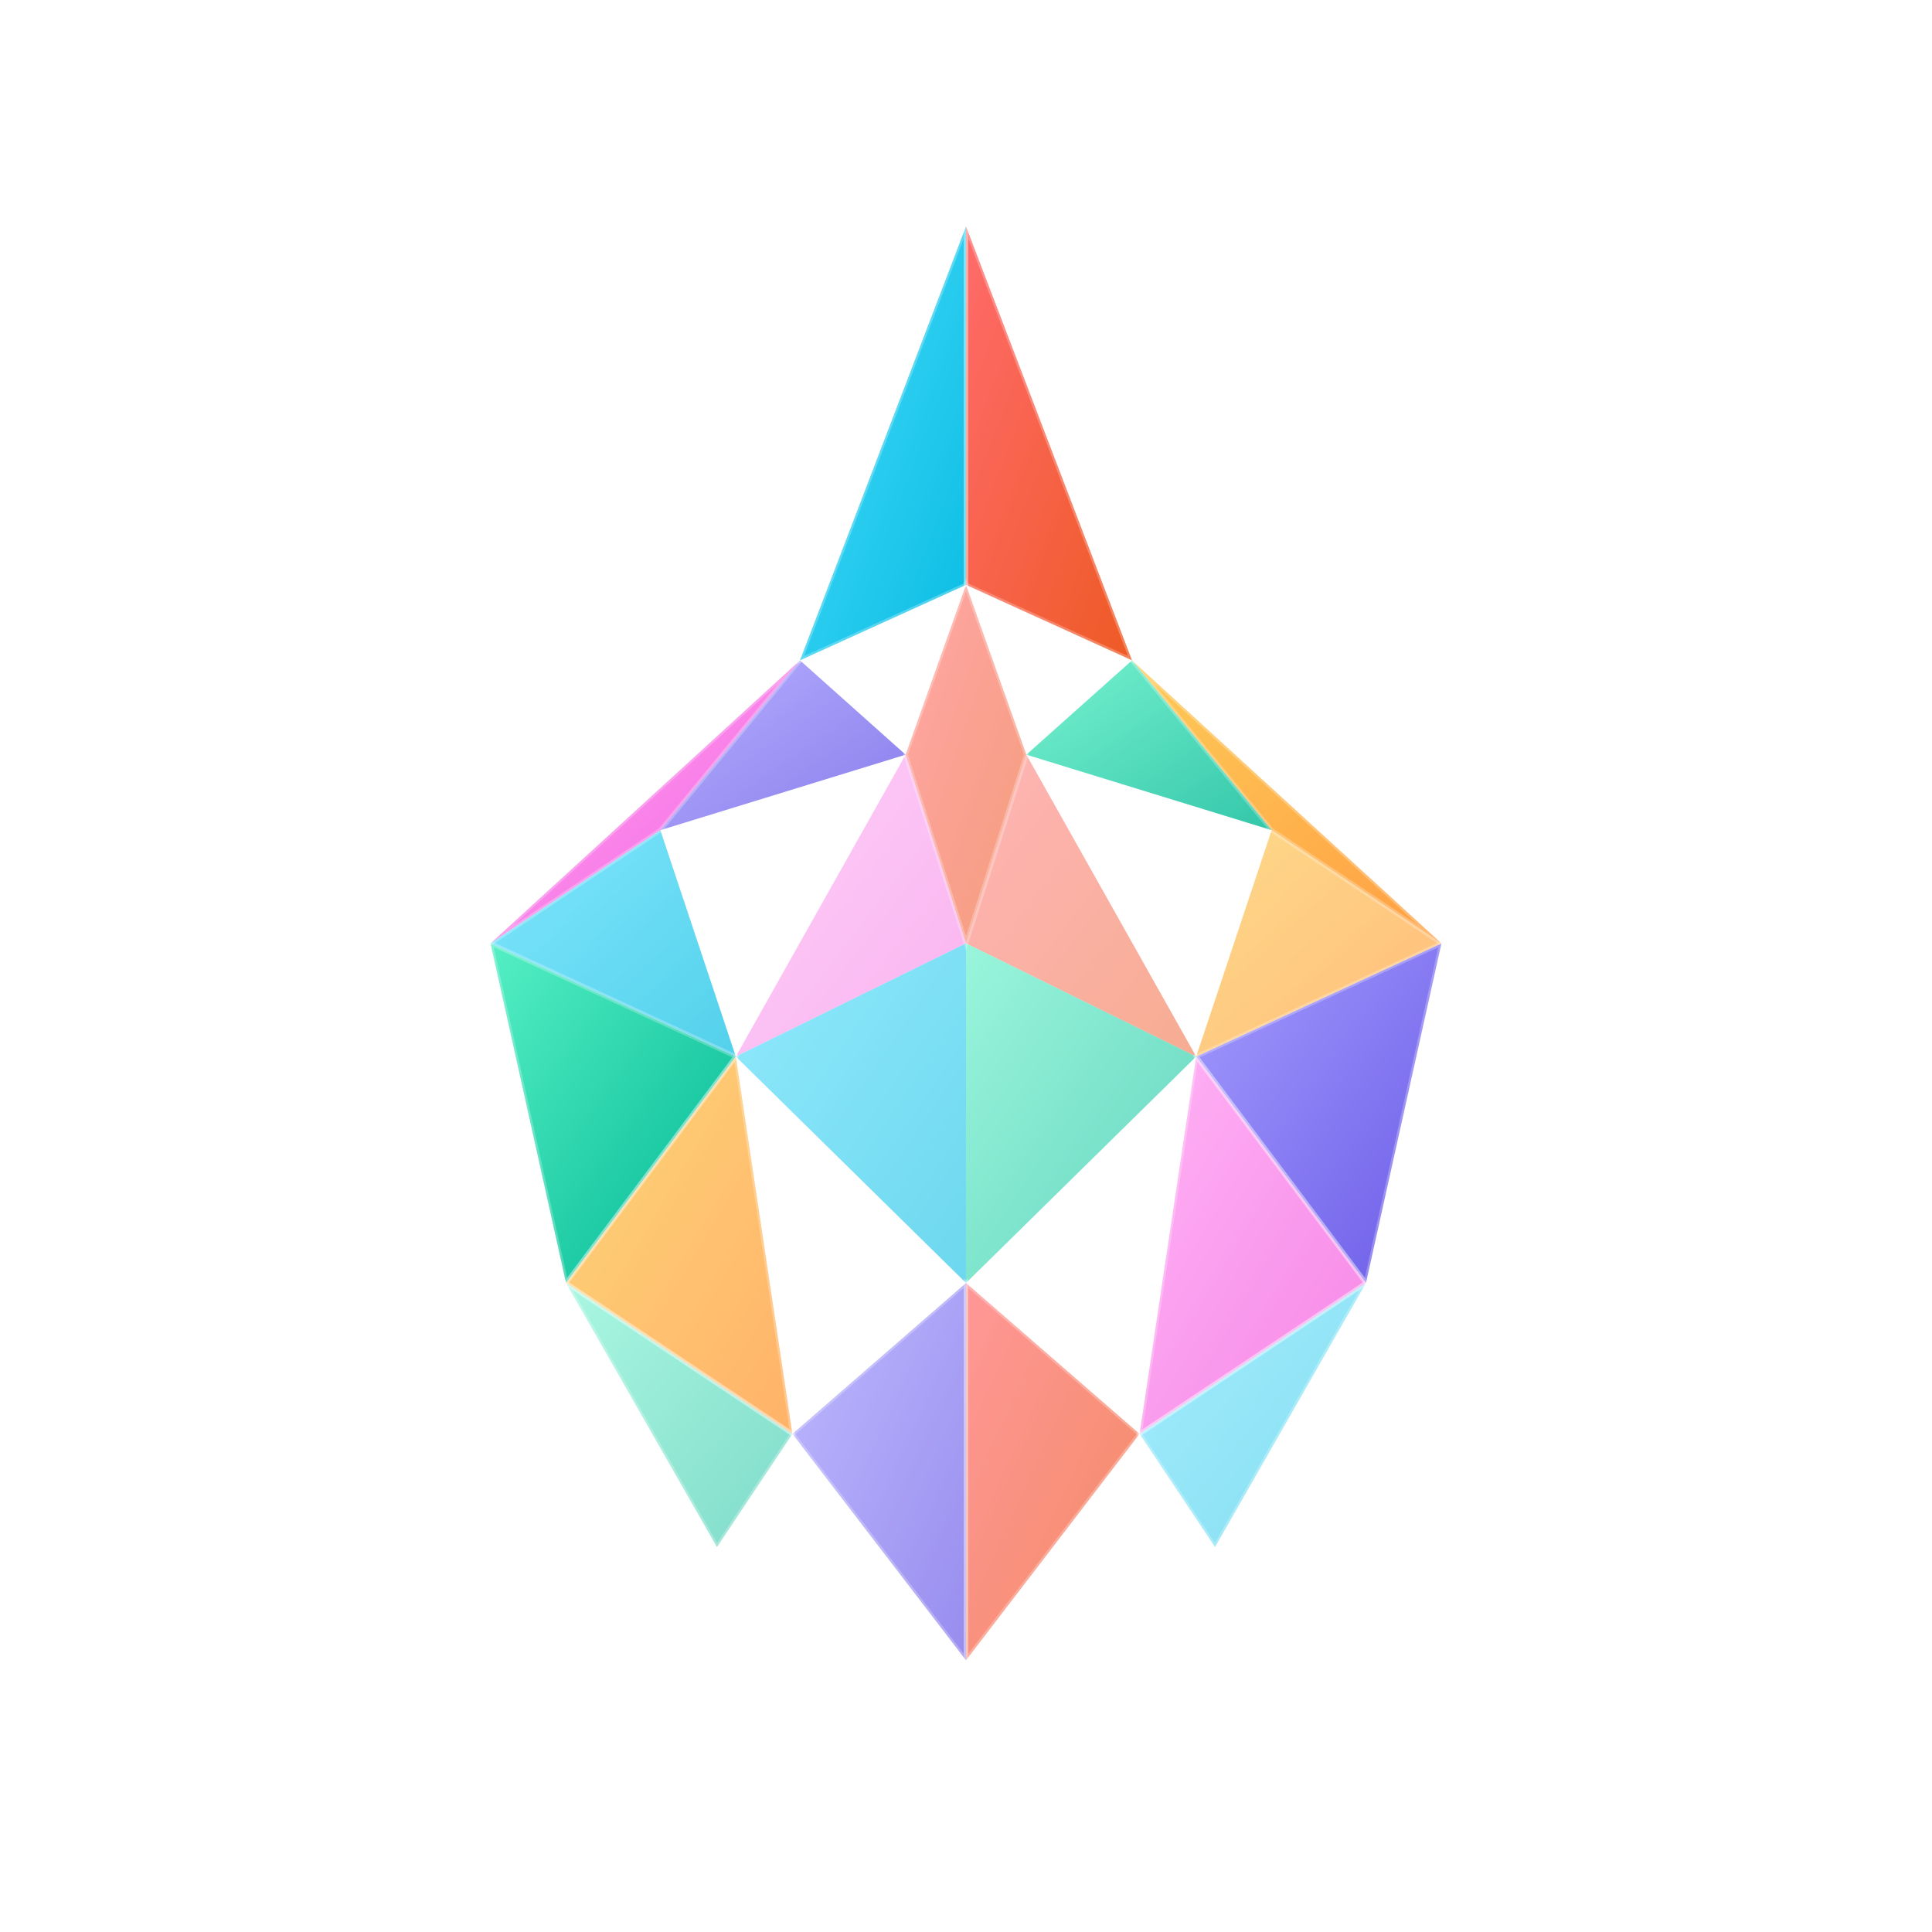
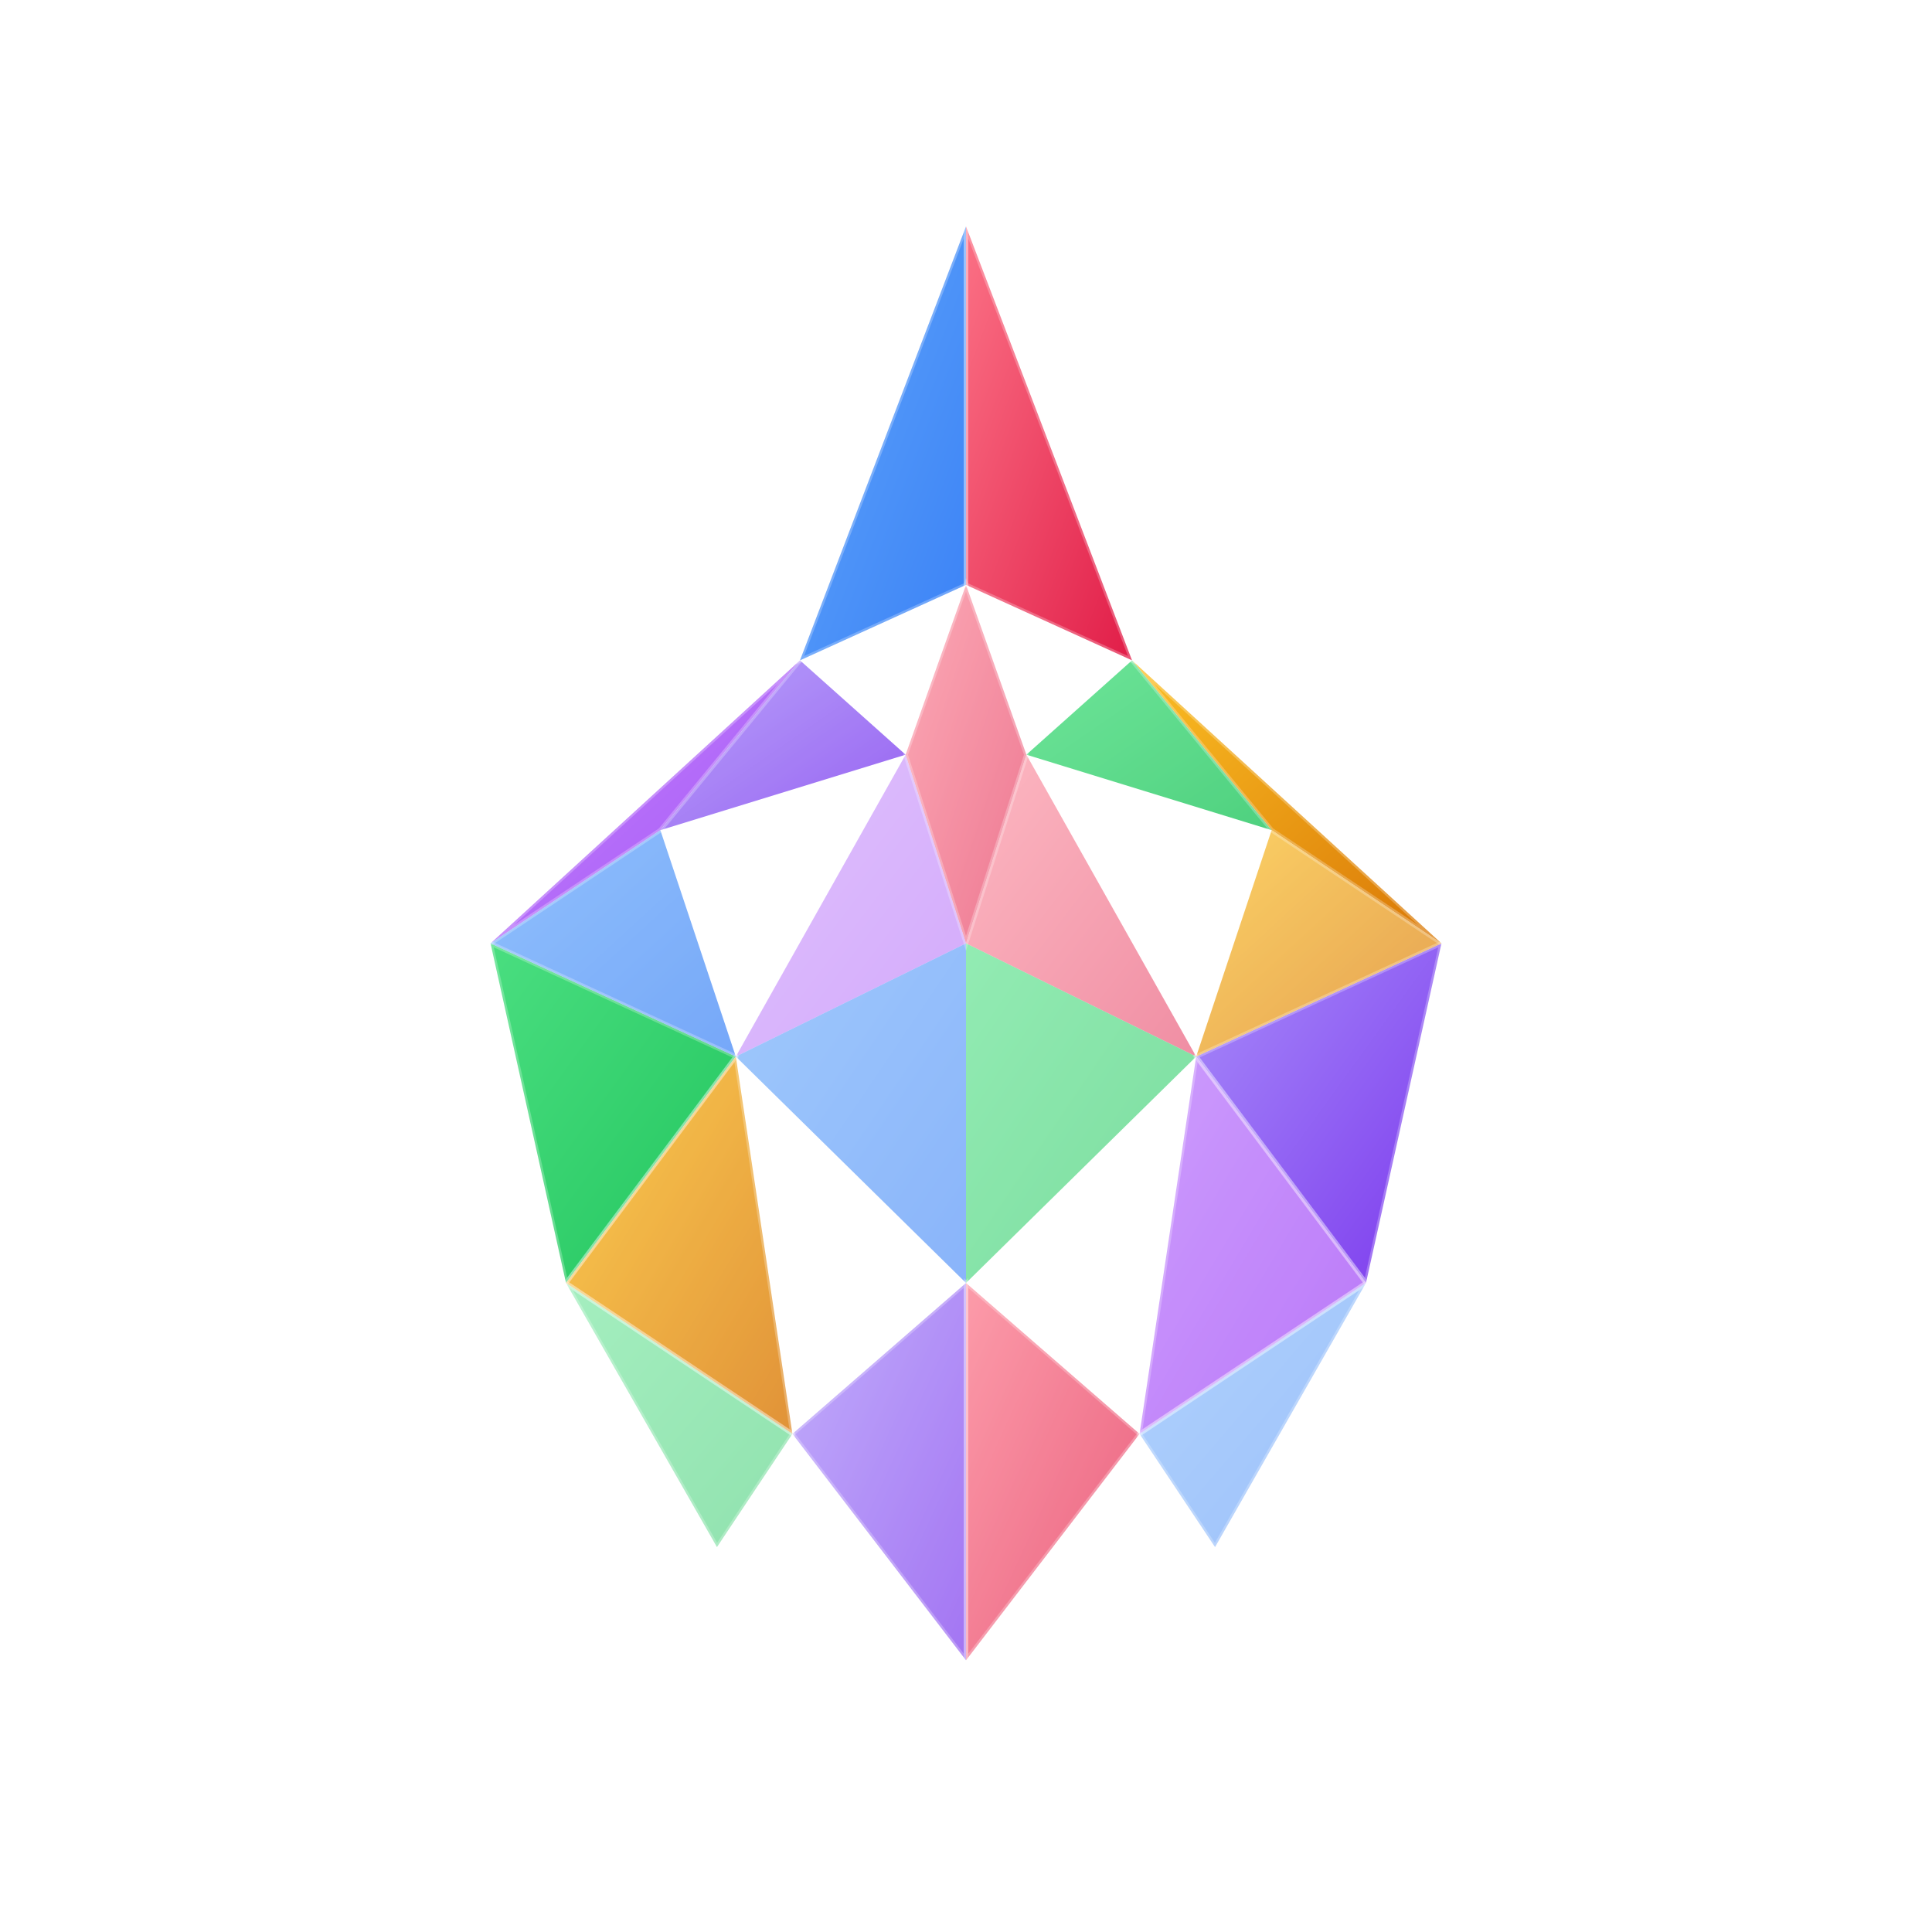
<svg xmlns="http://www.w3.org/2000/svg" viewBox="0 0 512 512" width="512" height="512">
  <defs>
    <linearGradient id="a1" x1="0%" y1="0%" x2="100%" y2="100%">
-       <stop offset="0%" stop-color="#ff6b6b" />
-       <stop offset="100%" stop-color="#ee5a24" />
+       <stop offset="0%" stop-color="#fb7185" />
+       <stop offset="100%" stop-color="#e11d48" />
    </linearGradient>
    <linearGradient id="a2" x1="0%" y1="0%" x2="100%" y2="100%">
-       <stop offset="0%" stop-color="#feca57" />
-       <stop offset="100%" stop-color="#ff9f43" />
+       <stop offset="0%" stop-color="#fbbf24" />
+       <stop offset="100%" stop-color="#d97706" />
    </linearGradient>
    <linearGradient id="a3" x1="0%" y1="0%" x2="100%" y2="100%">
-       <stop offset="0%" stop-color="#48dbfb" />
-       <stop offset="100%" stop-color="#0abde3" />
+       <stop offset="0%" stop-color="#60a5fa" />
+       <stop offset="100%" stop-color="#3b82f6" />
    </linearGradient>
    <linearGradient id="a4" x1="0%" y1="0%" x2="100%" y2="100%">
-       <stop offset="0%" stop-color="#ff9ff3" />
-       <stop offset="100%" stop-color="#f368e0" />
+       <stop offset="0%" stop-color="#c084fc" />
+       <stop offset="100%" stop-color="#a855f7" />
    </linearGradient>
    <linearGradient id="a5" x1="0%" y1="0%" x2="100%" y2="100%">
-       <stop offset="0%" stop-color="#55efc4" />
-       <stop offset="100%" stop-color="#00b894" />
+       <stop offset="0%" stop-color="#4ade80" />
+       <stop offset="100%" stop-color="#22c55e" />
    </linearGradient>
    <linearGradient id="a6" x1="0%" y1="0%" x2="100%" y2="100%">
-       <stop offset="0%" stop-color="#a29bfe" />
-       <stop offset="100%" stop-color="#6c5ce7" />
+       <stop offset="0%" stop-color="#a78bfa" />
+       <stop offset="100%" stop-color="#7c3aed" />
    </linearGradient>
  </defs>
  <polygon points="256,60 300,175 256,155" fill="url(#a1)" />
  <polygon points="256,60 212,175 256,155" fill="url(#a3)" />
  <polygon points="212,175 130,250 175,220" fill="url(#a4)" />
  <polygon points="212,175 175,220 240,200" fill="url(#a6)" opacity="0.8" />
  <polygon points="300,175 382,250 337,220" fill="url(#a2)" />
  <polygon points="300,175 337,220 272,200" fill="url(#a5)" opacity="0.8" />
  <polygon points="256,155 240,200 256,250 272,200" fill="url(#a1)" opacity="0.6" />
  <polygon points="130,250 150,340 195,280" fill="url(#a5)" />
  <polygon points="175,220 130,250 195,280" fill="url(#a3)" opacity="0.7" />
  <polygon points="195,280 240,200 256,250" fill="url(#a4)" opacity="0.5" />
  <polygon points="382,250 362,340 317,280" fill="url(#a6)" />
  <polygon points="337,220 382,250 317,280" fill="url(#a2)" opacity="0.7" />
  <polygon points="317,280 272,200 256,250" fill="url(#a1)" opacity="0.5" />
  <polygon points="195,280 150,340 210,380" fill="url(#a2)" opacity="0.8" />
  <polygon points="317,280 362,340 302,380" fill="url(#a4)" opacity="0.8" />
  <polygon points="195,280 256,250 256,340" fill="url(#a3)" opacity="0.6" />
  <polygon points="317,280 256,250 256,340" fill="url(#a5)" opacity="0.6" />
  <polygon points="210,380 256,340 256,440" fill="url(#a6)" opacity="0.7" />
  <polygon points="302,380 256,340 256,440" fill="url(#a1)" opacity="0.7" />
  <polygon points="150,340 210,380 190,410" fill="url(#a5)" opacity="0.5" />
  <polygon points="362,340 302,380 322,410" fill="url(#a3)" opacity="0.5" />
  <g fill="none" stroke="rgba(255,255,255,0.25)" stroke-width="1.2">
    <polygon points="256,60 300,175 256,155" />
    <polygon points="256,60 212,175 256,155" />
    <polygon points="212,175 130,250 175,220" />
    <polygon points="300,175 382,250 337,220" />
    <polygon points="256,155 240,200 256,250 272,200" />
    <polygon points="130,250 150,340 195,280" />
    <polygon points="382,250 362,340 317,280" />
    <polygon points="195,280 150,340 210,380" />
    <polygon points="317,280 362,340 302,380" />
    <polygon points="210,380 256,340 256,440" />
    <polygon points="302,380 256,340 256,440" />
    <polygon points="150,340 210,380 190,410" />
    <polygon points="362,340 302,380 322,410" />
  </g>
</svg>
